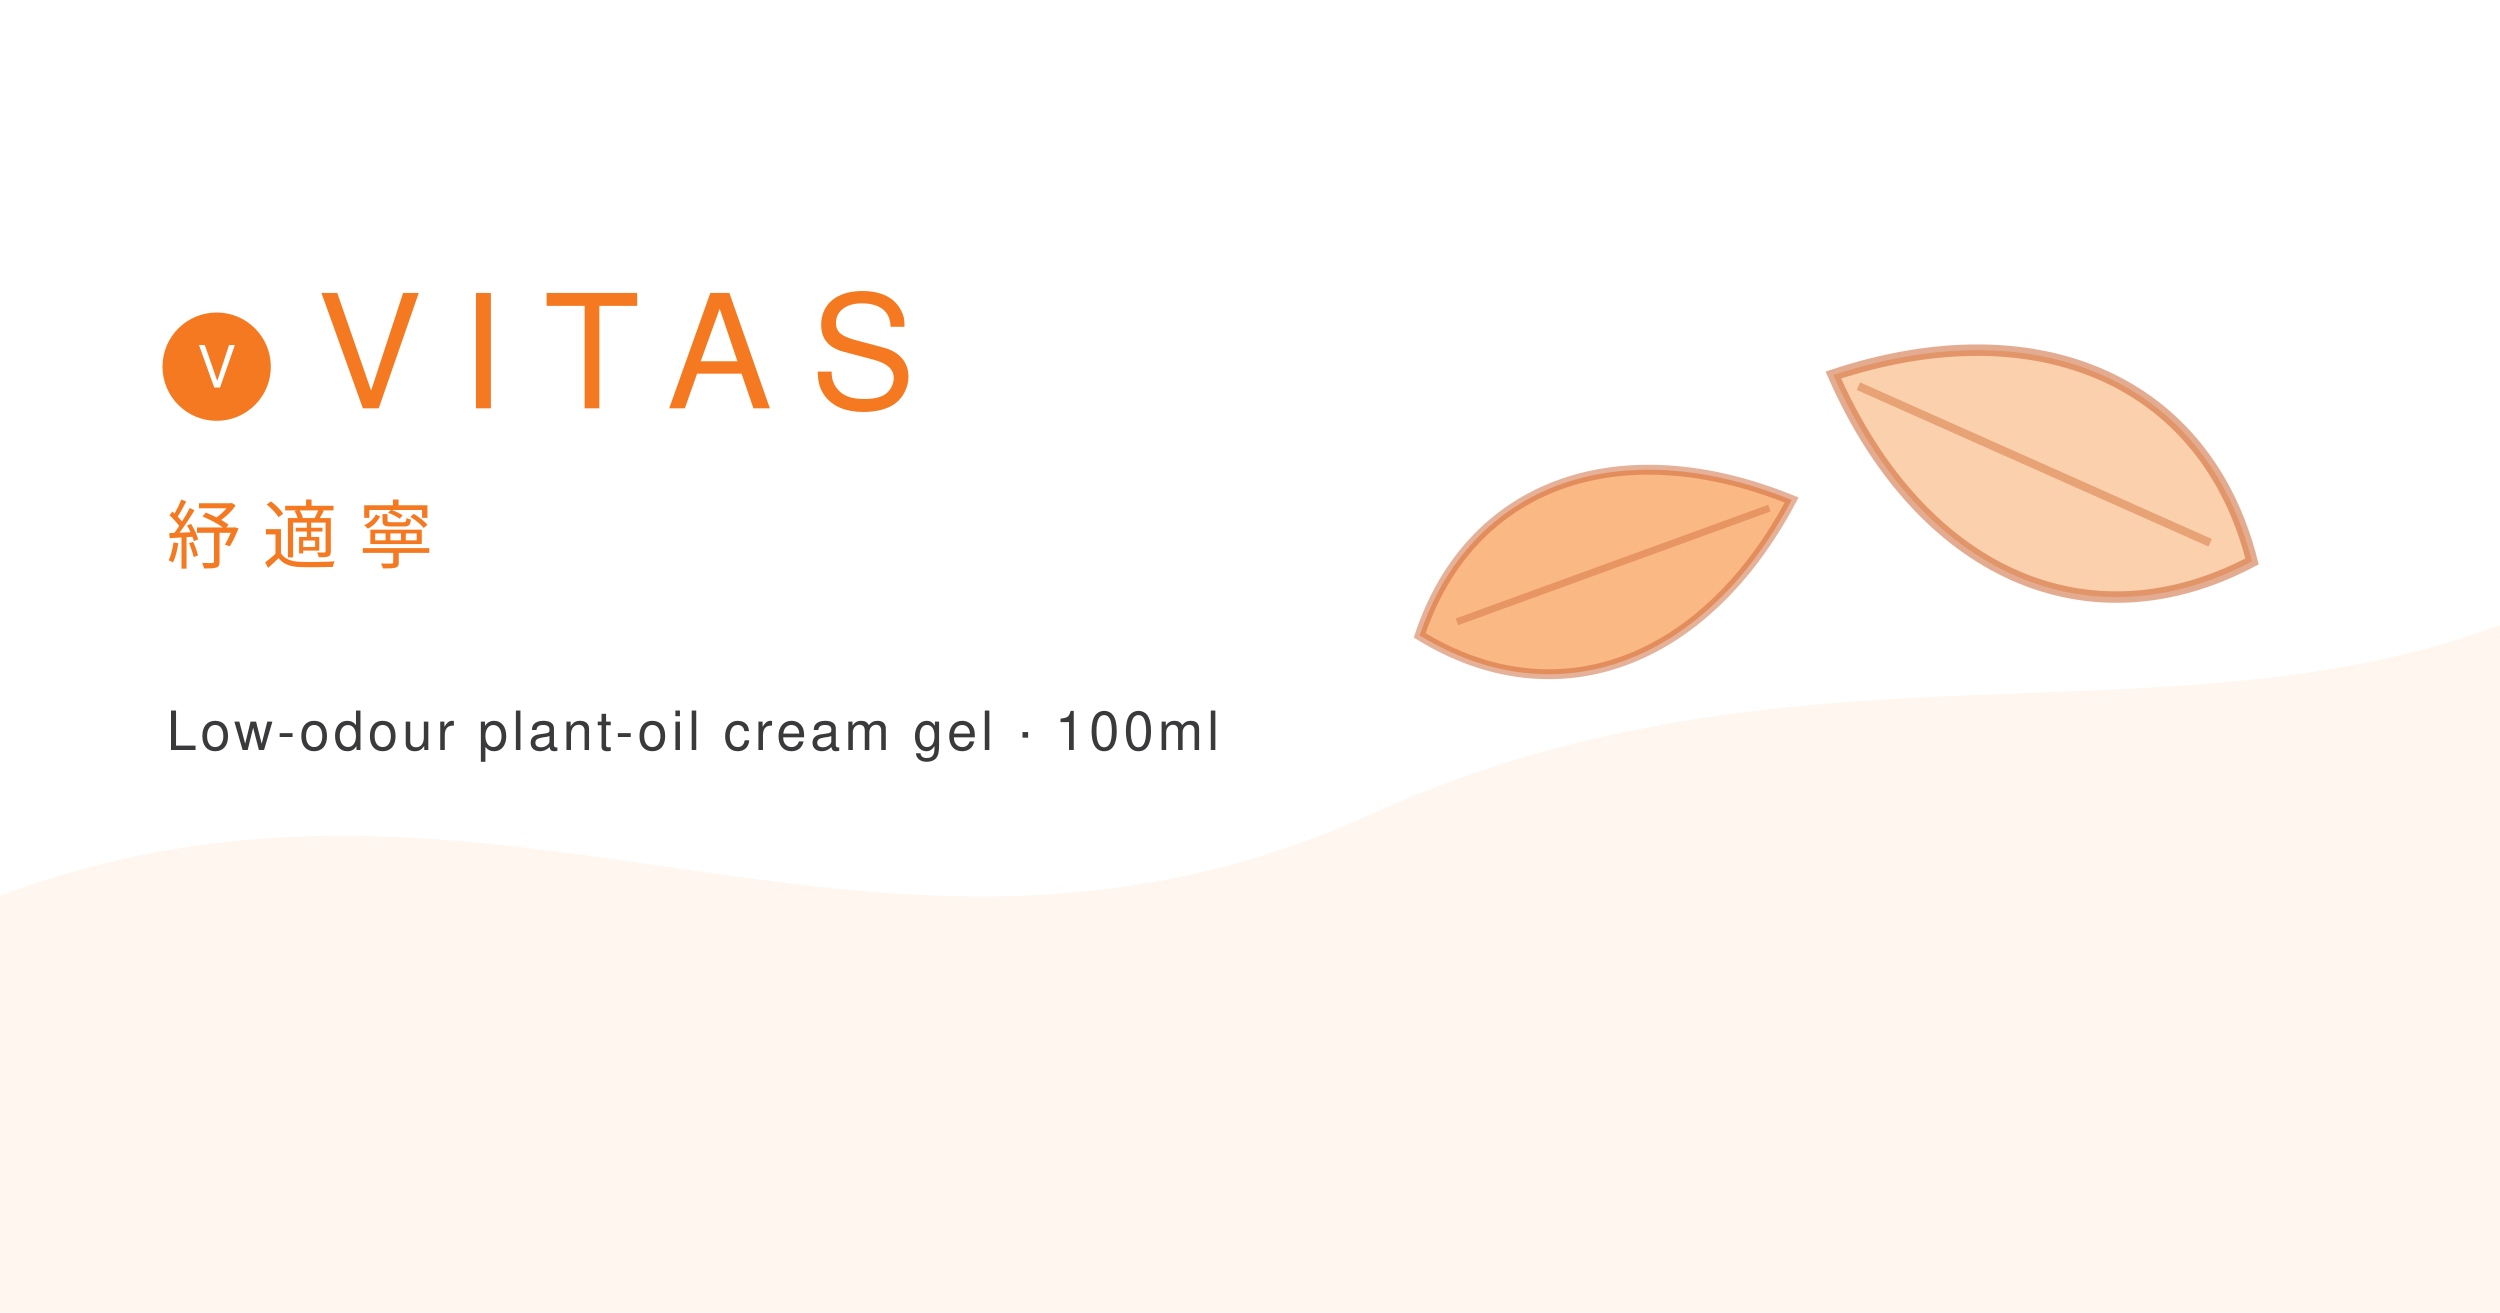
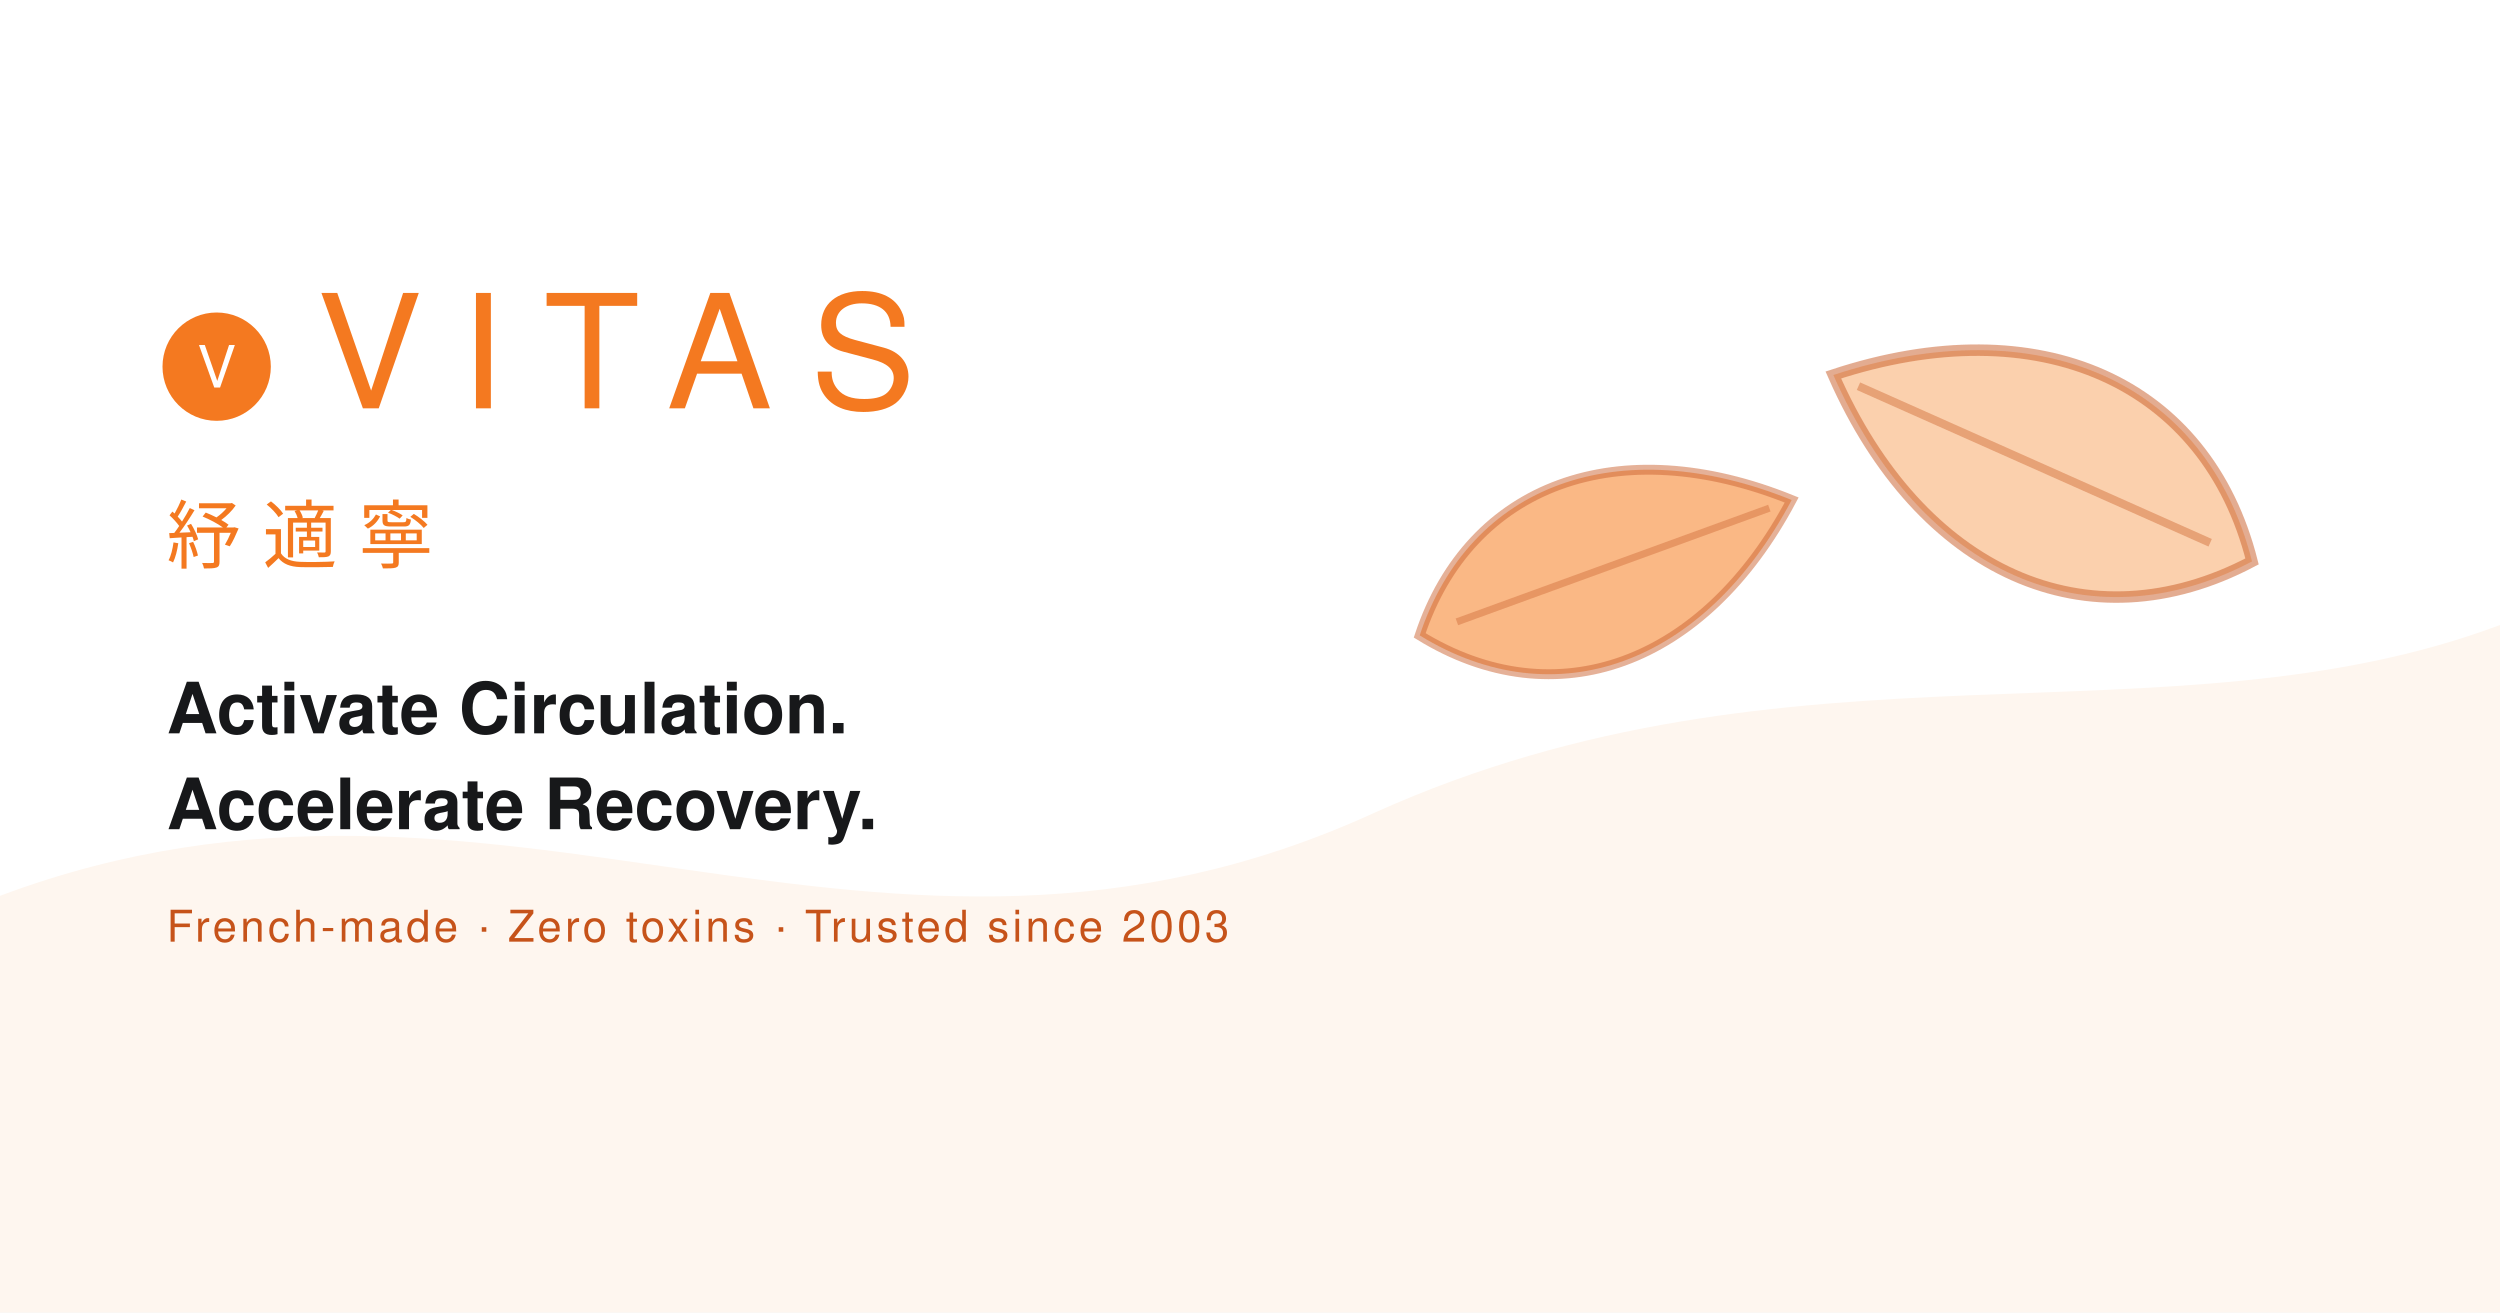
<svg xmlns="http://www.w3.org/2000/svg" viewBox="0 0 1200 630" width="1200" height="630" role="img">
  <rect width="1200" height="630" fill="#FFFFFF" />
  <path d="M0,430 C240,340 420,500 660,390 C860,300 1040,360 1200,300 L1200,630 L0,630 Z" fill="#FEF6EF" />
  <circle cx="104" cy="176" r="26" fill="#F47920" />
  <text x="104" y="186" text-anchor="middle" font-family="Helvetica, Arial, sans-serif" font-size="28" font-weight="500" fill="#FFFFFF">V</text>
  <text x="152" y="196" font-family="Helvetica, Arial, sans-serif" font-size="76" font-weight="300" letter-spacing="20" fill="#F47920">VITAS</text>
  <text x="80" y="270" font-family="'Noto Sans HK', sans-serif" font-size="36" letter-spacing="10" fill="#F47920">紓適寧</text>
-   <text x="80" y="360" font-family="Helvetica, Arial, sans-serif" font-size="26" letter-spacing="2" fill="#17181A" opacity="0.85">Low-odour plant-oil cream gel · 100ml</text>
+   <text x="80" y="352" font-family="Helvetica, Arial, sans-serif" font-size="34" font-weight="600" fill="#17181A">Activate Circulation.</text>
+   <text x="80" y="398" font-family="Helvetica, Arial, sans-serif" font-size="34" font-weight="600" fill="#17181A">Accelerate Recovery.</text>
+   <text x="80" y="452" font-family="Helvetica, Arial, sans-serif" font-size="21" letter-spacing="1.6" fill="#C6531A">French-made · Zero toxins · Trusted since 2003</text>
  <g transform="translate(880 180) rotate(24)" opacity="0.95">
    <path d="M0,0 C77,-70 165,-70 220,0 C165,70 77,70 0,0 Z" fill="#FBCEA9" stroke="#C6531A" stroke-width="5.5" stroke-opacity="0.5" />
    <path d="M13.2,0 L198,0" stroke="#C6531A" stroke-width="3.96" stroke-opacity="0.4" fill="none" />
  </g>
  <g transform="translate(860 240) rotate(160)" opacity="0.9">
    <path d="M0,0 C66.5,-60 142.5,-60 190,0 C142.5,60 66.5,60 0,0 Z" fill="#F9B078" stroke="#C6531A" stroke-width="4.75" stroke-opacity="0.5" />
    <path d="M11.4,0 L171,0" stroke="#C6531A" stroke-width="3.42" stroke-opacity="0.4" fill="none" />
  </g>
</svg>
